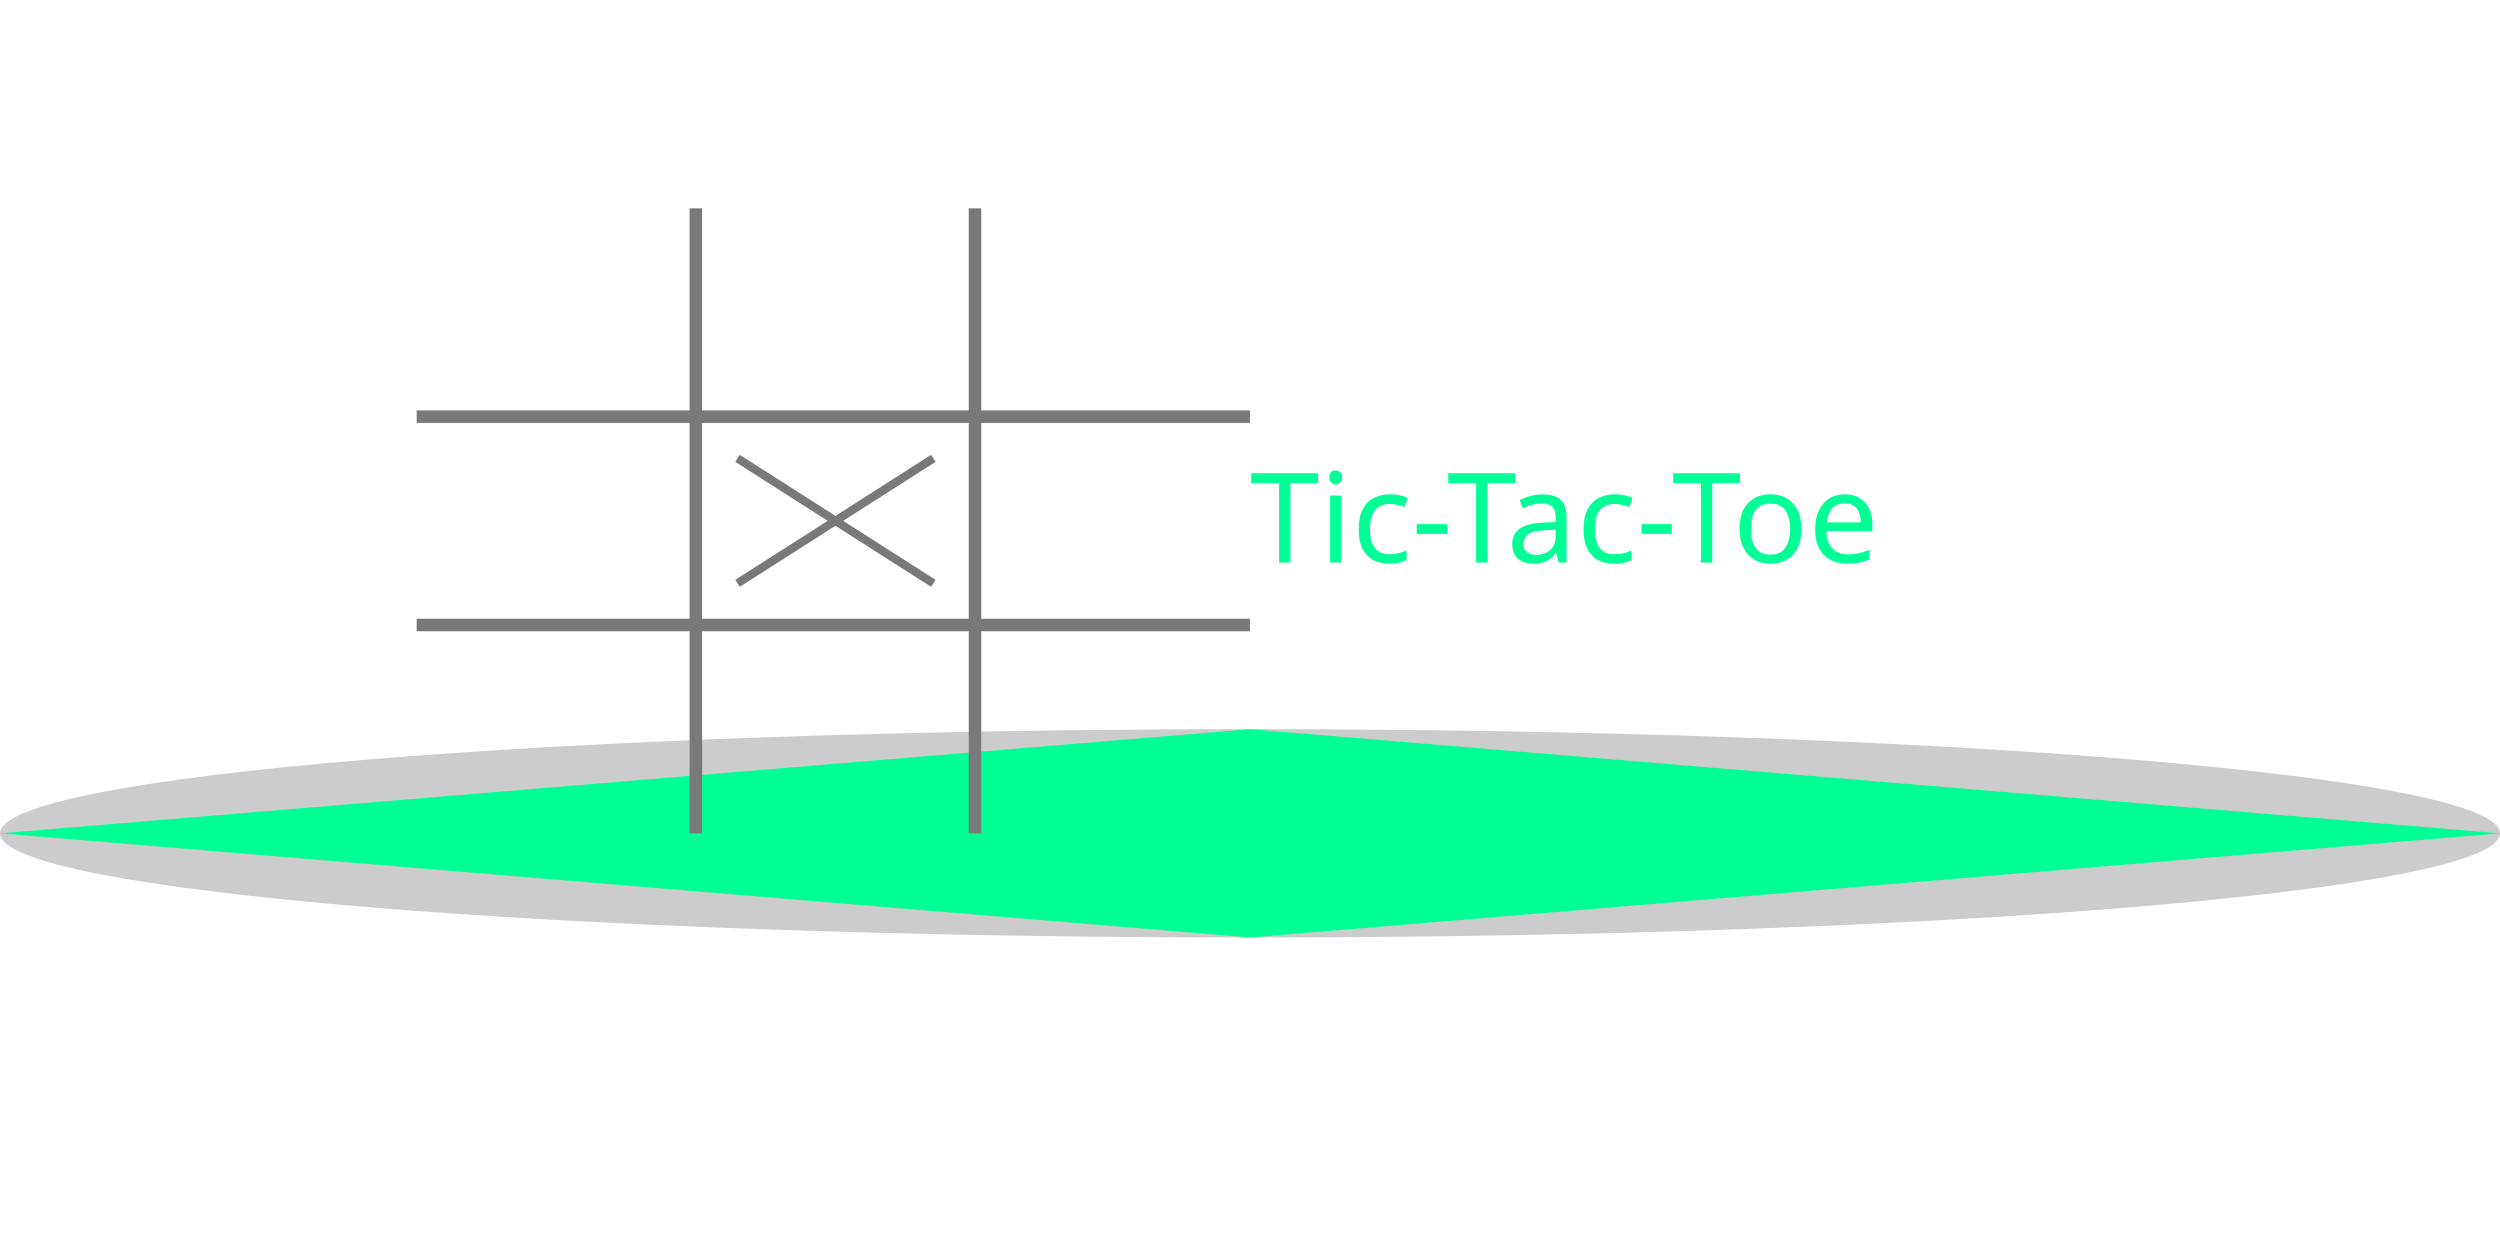
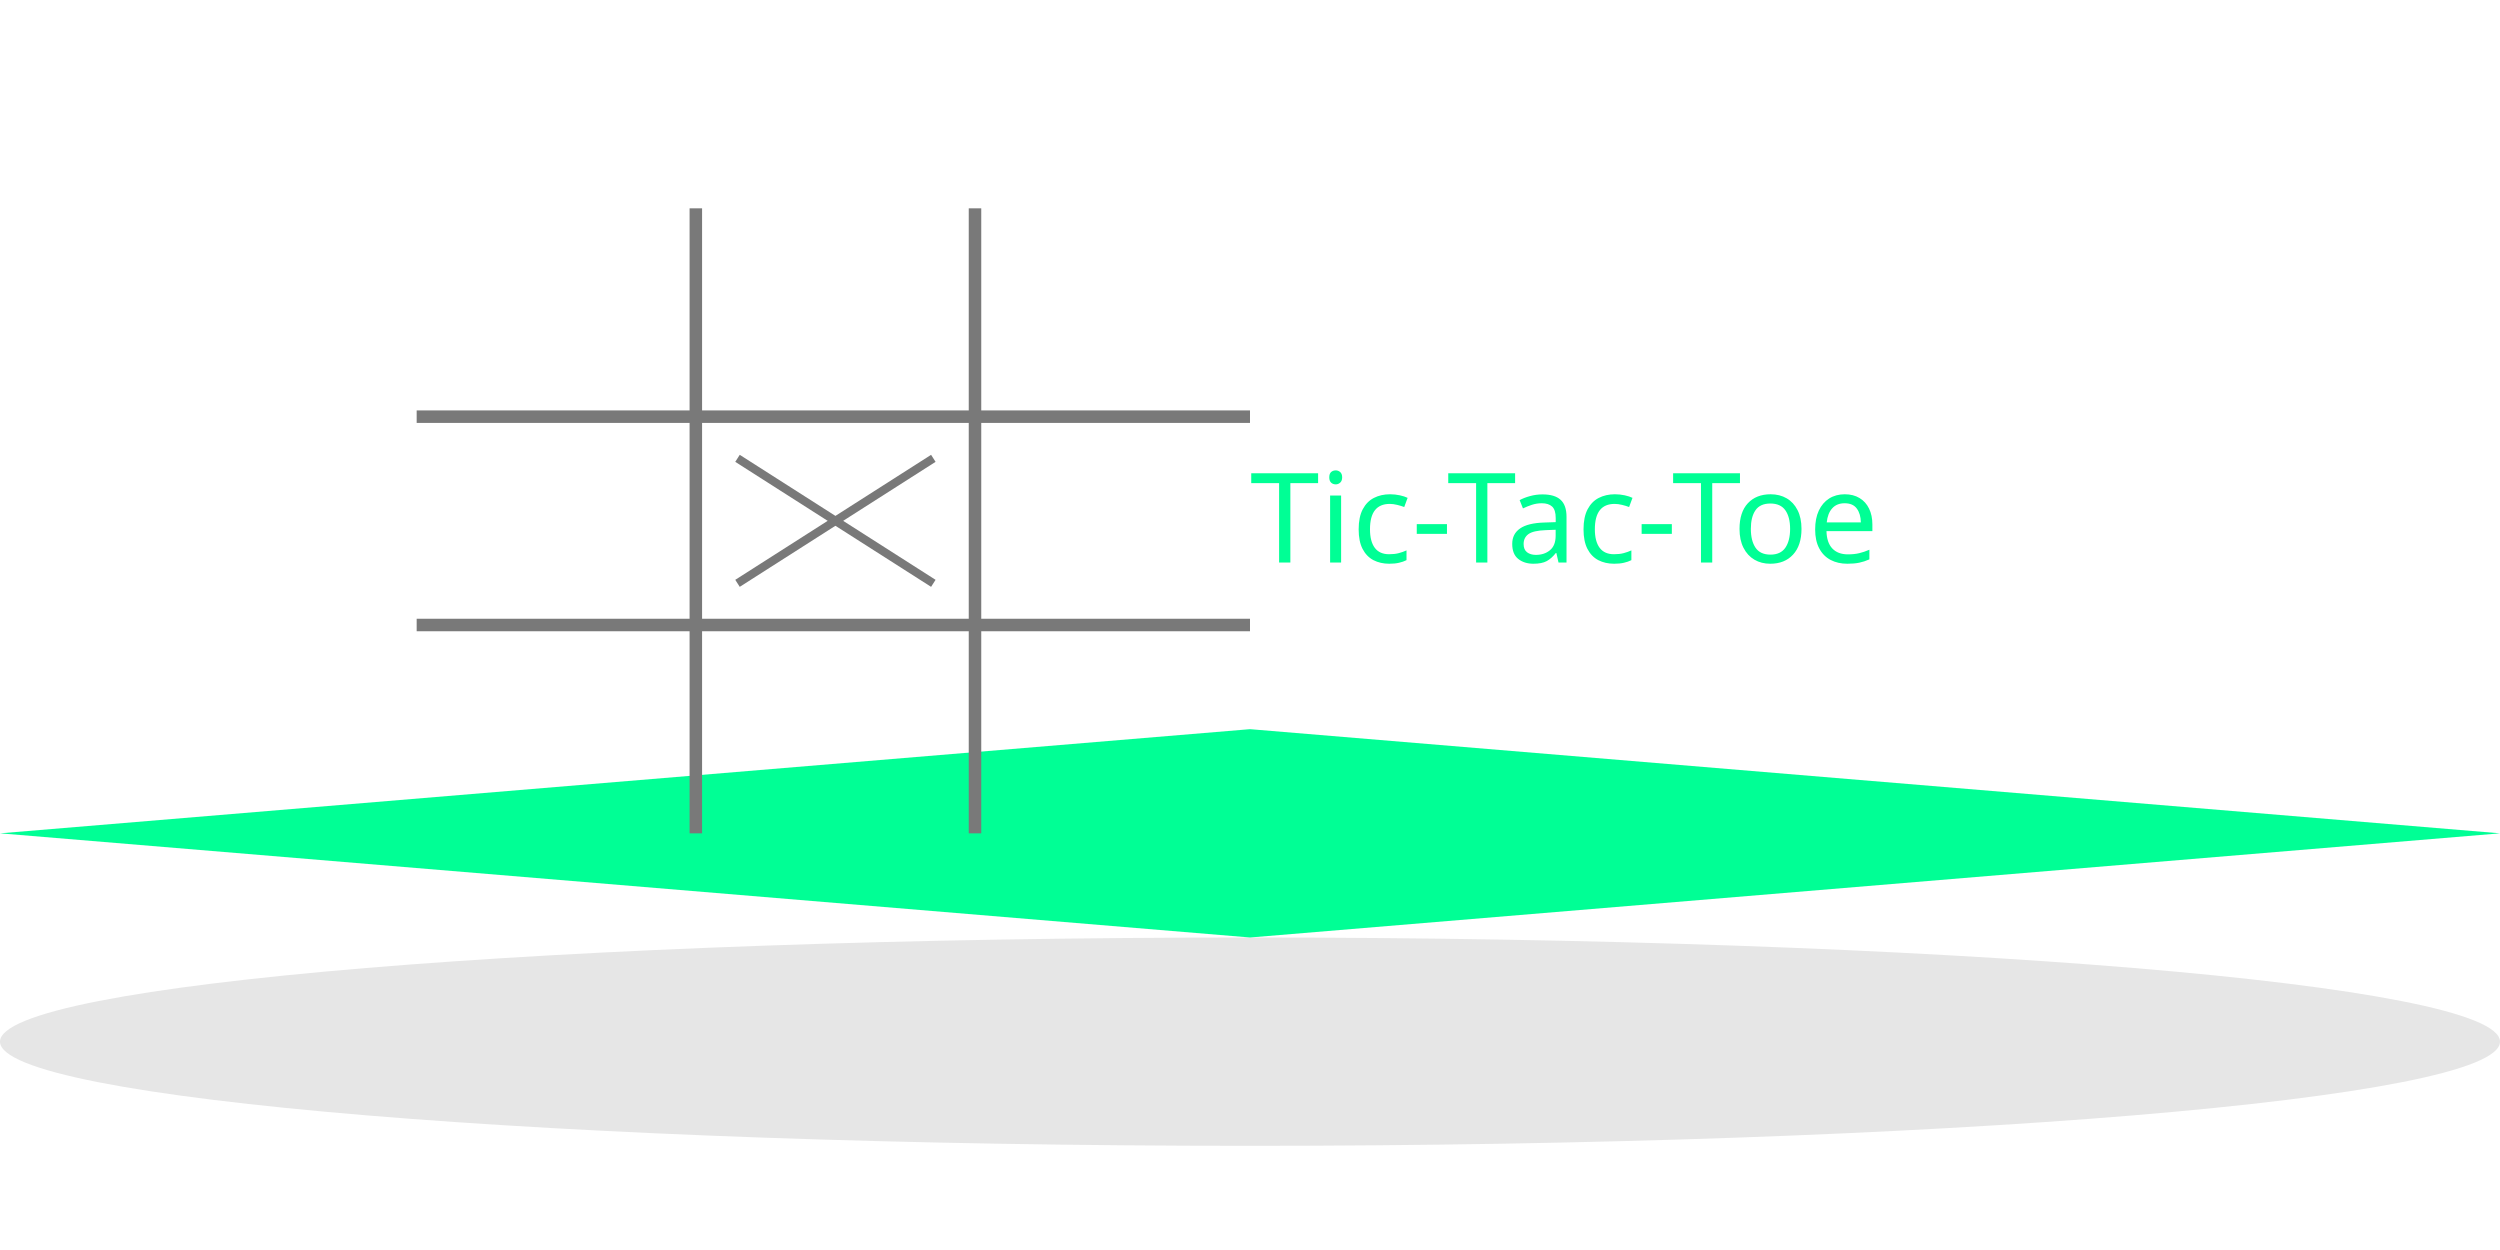
<svg xmlns="http://www.w3.org/2000/svg" width="600" height="300" version="1.1">
-   <ellipse rx="300" ry="25" cx="300" cy="200" fill="black" opacity="0.2" />
+   <ellipse rx="300" ry="25" cx="300" cy="250" fill="black" opacity="0.1" />
  <polygon points="300,175 600,200 300,225 0,200" fill="#00ff95" opacity="1" />
  <line x1="167" y1="50" x2="167" y2="200" stroke="#797979" stroke-width="3" />
  <line x1="234" y1="50" x2="234" y2="200" stroke="#797979" stroke-width="3" />
  <line x1="100" y1="100" x2="300" y2="100" stroke="#797979" stroke-width="3" />
  <line x1="100" y1="150" x2="300" y2="150" stroke="#797979" stroke-width="3" />
  <line x1="177" y1="110" x2="224" y2="140" stroke="#797979" stroke-width="2" />
  <line x1="224" y1="110" x2="177" y2="140" stroke="#797979" stroke-width="2" />
  <text x="300" y="135" fill="#00ff95" font-family="sans-serif" font-size="30">Tic-Tac-Toe</text>
</svg>
